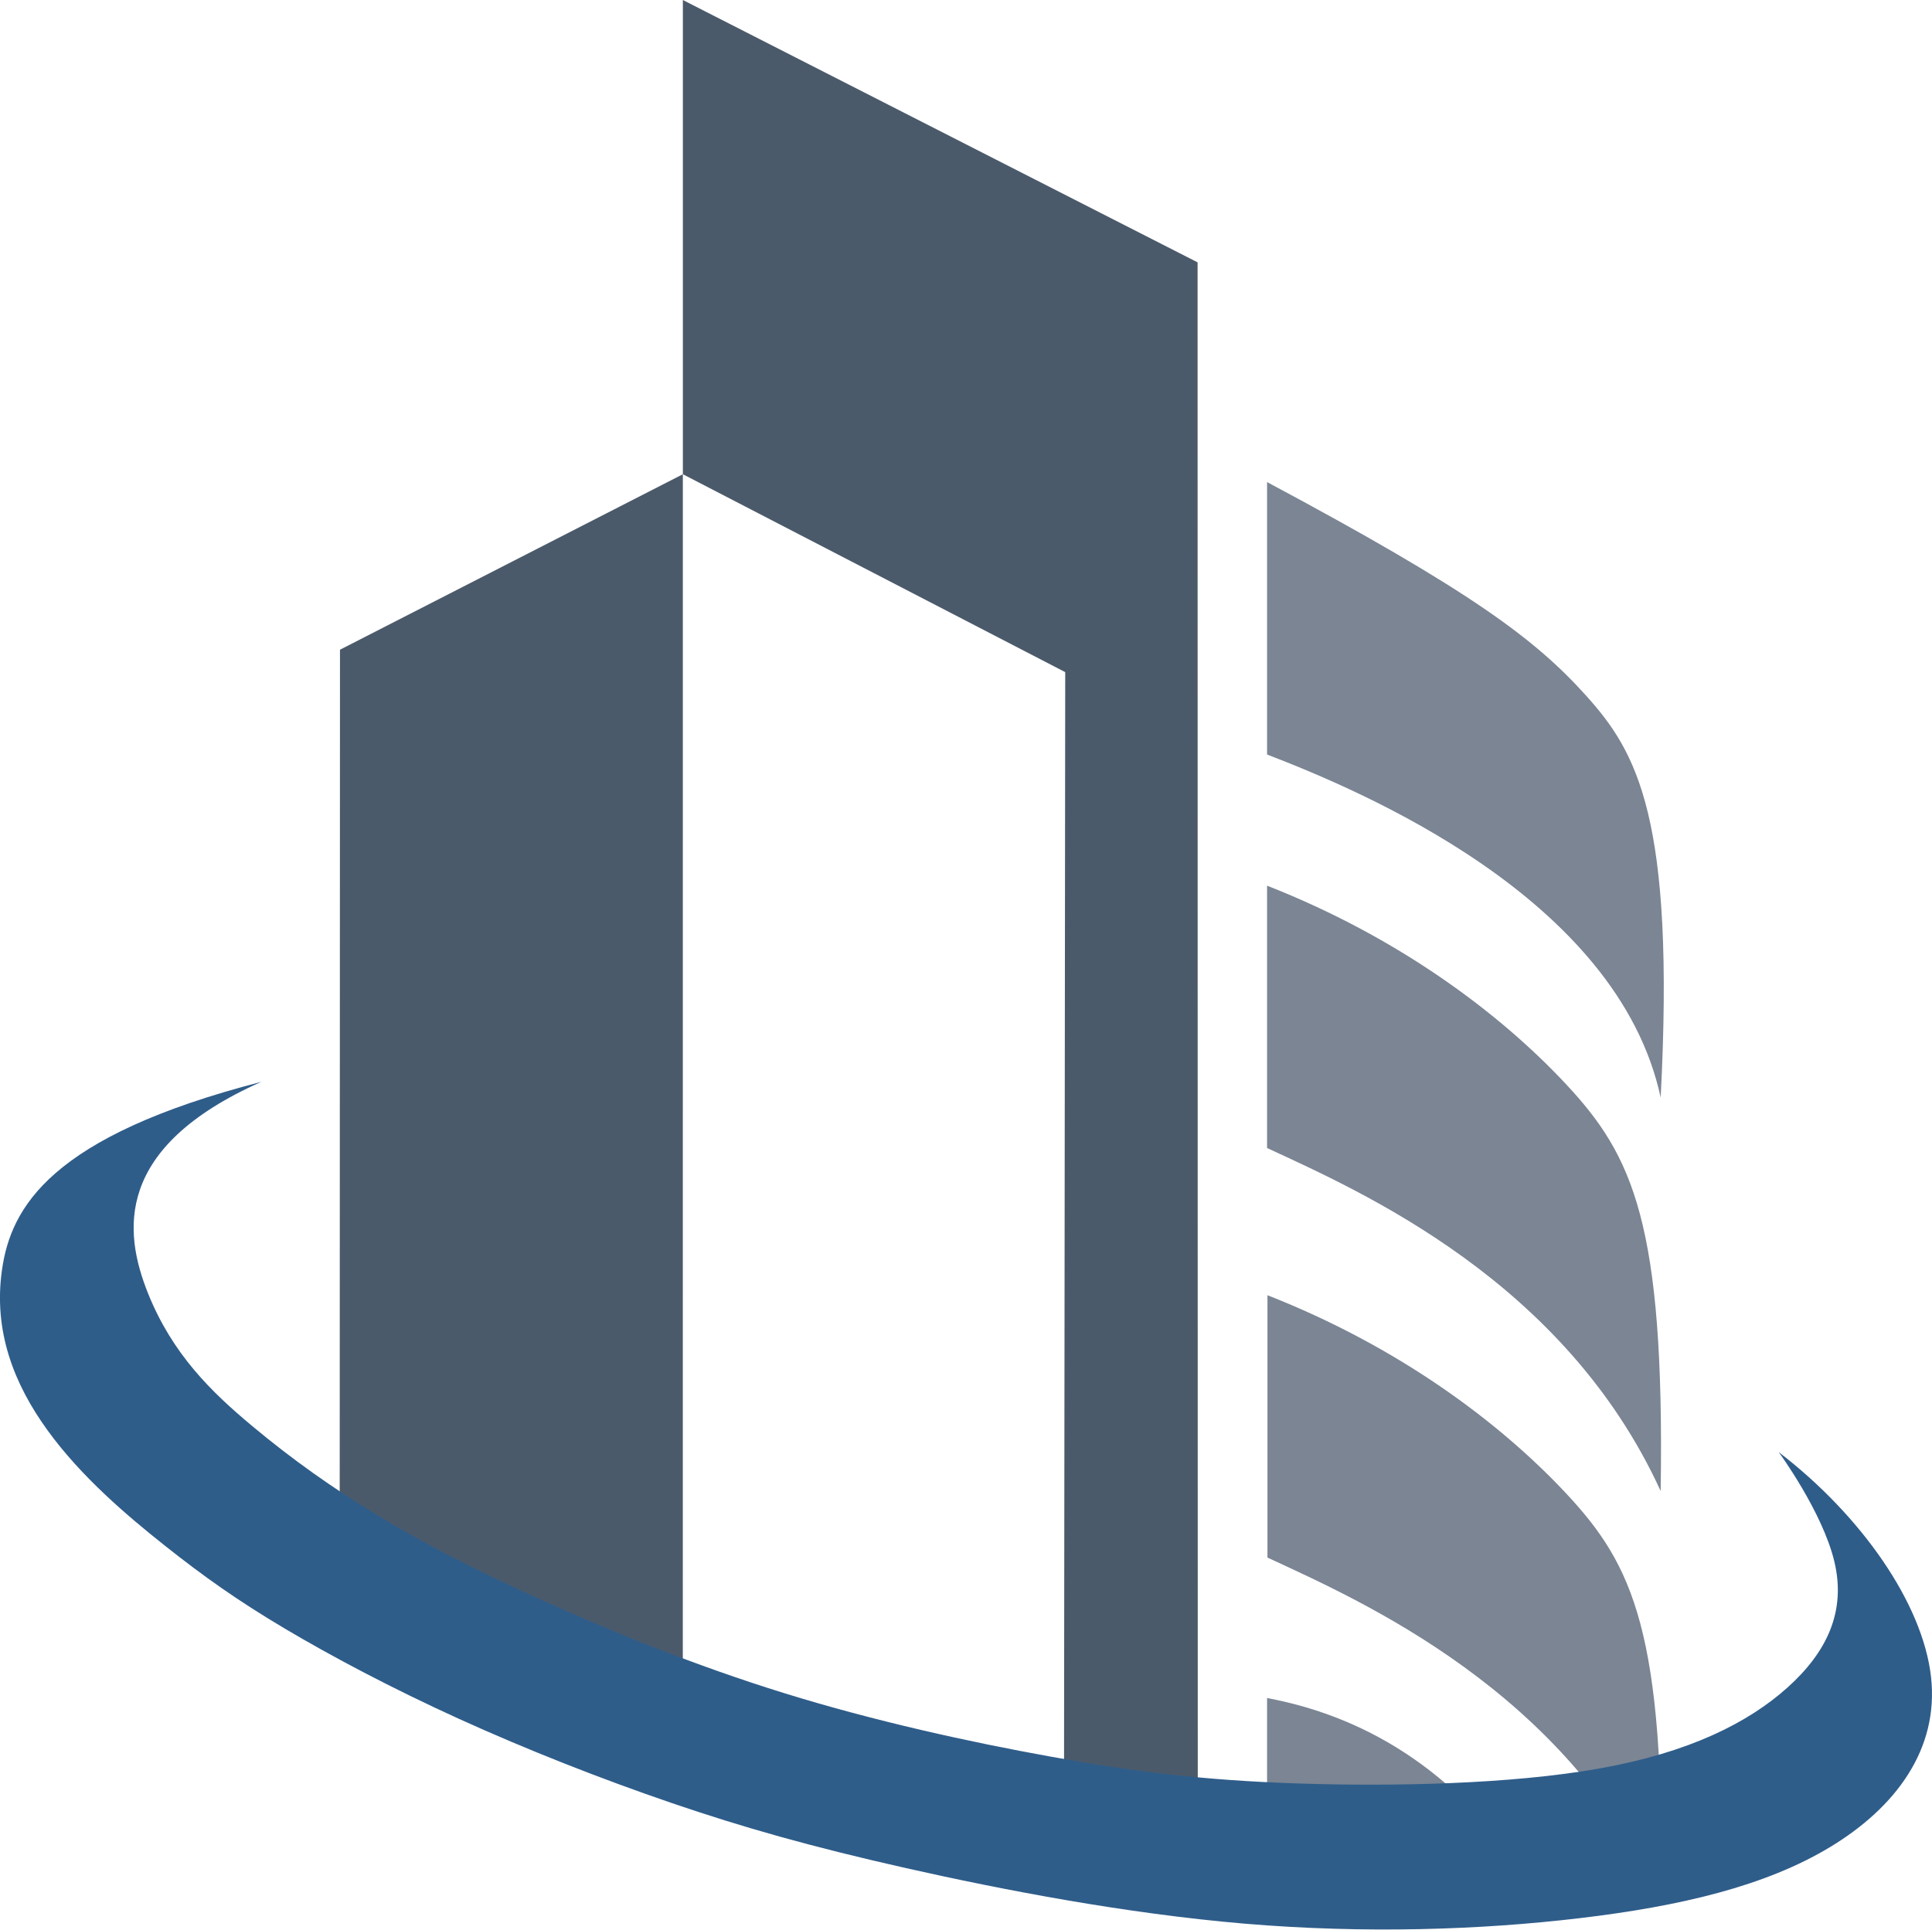
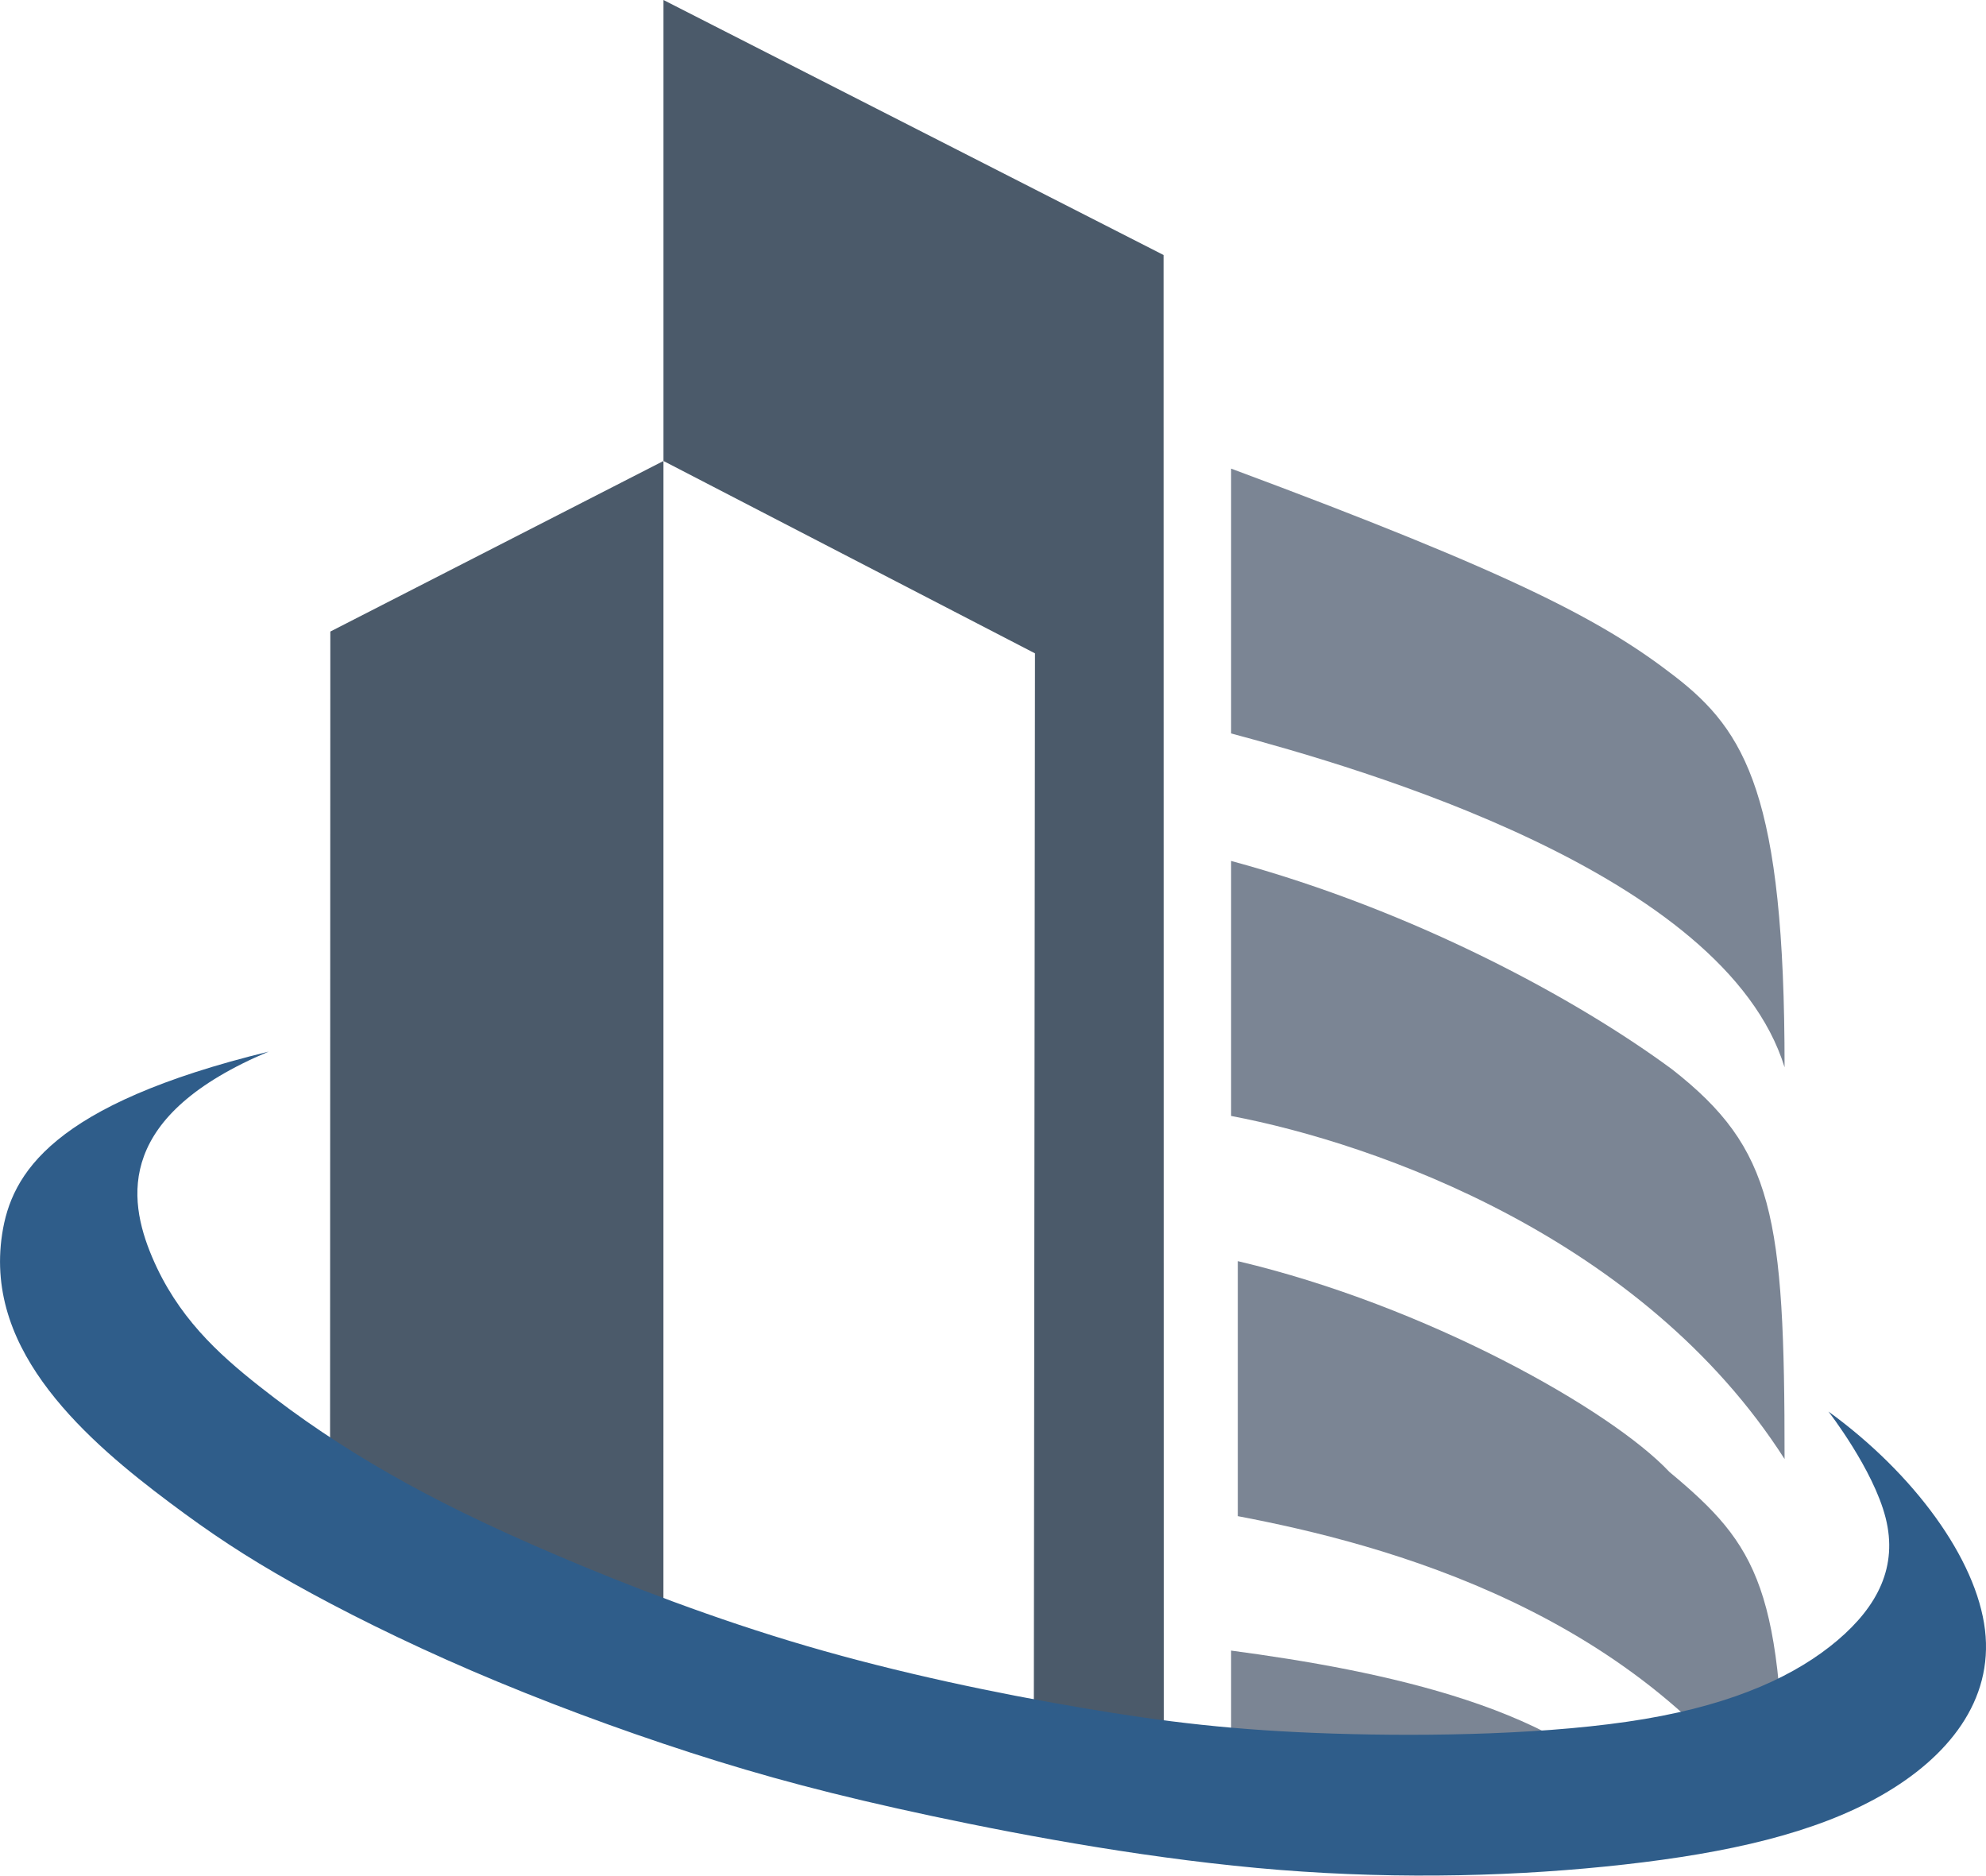
- <svg xmlns="http://www.w3.org/2000/svg" width="257.199" height="256.924" viewBox="0 0 257.199 256.924" version="1.1" id="svg7" xml:space="preserve">
+ <svg xmlns="http://www.w3.org/2000/svg" width="268.791" height="253.787" viewBox="0 0 268.791 253.787" version="1.1" id="svg7" xml:space="preserve">
  <defs id="defs7" />
-   <g id="surface97990" transform="matrix(0.5252127,0,0,0.5252127,104.3783,74.60761)" style="display:inline">
-     <g id="g7" transform="matrix(2.558129,0,0,2.558129,-202.453,-142.6218)">
-       <path style="fill:#4b5a6a;fill-opacity:1;fill-rule:evenodd;stroke:none" d="m 120.133,176.754 -0.019,-150.531 -51,-26 v 47 L 107,66.836 106.883,175.086 c 4.746,1.277 9.16,1.828 13.25,1.652" id="path1" />
-       <path style="fill:#4b5a6a;fill-opacity:1;fill-rule:evenodd;stroke:none" d="m 69.113,47.223 -33.973,17.391 -0.027,83.609 c 10.664,6.668 22,12.172 33.996,16.52 z m 0,0" id="path3" />
-       <path style="display:inline;fill:#7b8594;fill-opacity:1;fill-rule:evenodd;stroke:none" d="m 127,188.511 c 10,1.332 18.668,0.668 26,-2 -6.668,-10 -15.332,-16 -26,-18 z m 0,0" id="path4" />
-       <path style="display:inline;fill:#7b8594;fill-opacity:1;fill-rule:evenodd;stroke:none" d="m 127.038,128.589 c 12.949,5.078 23.008,12.586 29.621,19.672 6.613,7.09 9.781,13.762 9.379,40.328 -9.523,-20.836 -29.652,-29.668 -39,-34 z m 0,0" id="path7-3" />
-       <path style="display:inline;fill:#7b8594;fill-opacity:1;fill-rule:evenodd;stroke:none" d="m 127,88 c 12.949,5.078 23.008,12.586 29.621,19.672 6.613,7.09 9.781,13.762 9.379,40.328 -9.523,-20.836 -29.652,-29.668 -39,-34 z m 0,0" id="path7" />
-       <path style="display:inline;fill:#7b8594;fill-opacity:1;fill-rule:evenodd;stroke:none" d="m 127,48 c 20.262,10.832 26.562,15.559 31.605,21.16 C 163.652,74.766 167.438,81.242 166,109 161.727,89.133 136.148,78.531 127,75 Z m 0,0" id="path6" />
-       <path style="display:inline;fill:#2f5d8a;fill-opacity:1;fill-rule:evenodd;stroke:none" d="m 27.359,107.435 c -14.629,6.504 -13.676,14.871 -11.25,20.938 2.426,6.066 6.324,9.832 10.305,13.156 3.977,3.324 8.035,6.203 12.559,8.938 4.52,2.734 9.5,5.328 16.203,8.348 6.703,3.023 15.129,6.473 24.031,9.227 8.906,2.758 18.293,4.824 26.406,6.285 8.113,1.465 14.953,2.328 24.309,2.645 9.352,0.32 21.215,0.094 30.066,-1.488 8.848,-1.582 14.684,-4.523 18.574,-8.012 3.891,-3.492 5.836,-7.535 4.645,-12.496 -1.188,-4.957 -5.512,-10.84 -5.512,-10.84 8.242,6.328 14.266,15.027 15.09,22.258 0.82,7.227 -3.559,12.992 -9.973,16.871 -6.414,3.883 -14.863,5.879 -24.805,7.059 -9.938,1.18 -21.363,1.547 -33.199,0.551 -11.832,-1 -24.074,-3.367 -33.547,-5.5 -9.473,-2.137 -16.18,-4.043 -23.223,-6.449 -7.047,-2.406 -14.43,-5.316 -21.098,-8.348 -6.668,-3.031 -12.617,-6.191 -17.266,-8.949 -4.645,-2.762 -7.984,-5.125 -11.879,-8.215 -3.898,-3.09 -8.348,-6.906 -11.633,-11.438 -3.281,-4.531 -5.395,-9.777 -4.508,-15.93 0.887,-6.152 4.77,-13.207 25.703,-18.609 z m 0,0" id="path5" />
-     </g>
-   </g>
-   <g id="g15" transform="matrix(0.4356506,0,0,0.4356506,86.57914,61.88512)" style="display:none">
-     <text xml:space="preserve" style="font-style:normal;font-variant:normal;font-weight:normal;font-stretch:normal;font-size:67.332px;font-family:Inter;-inkscape-font-specification:'Inter, Normal';font-variant-ligatures:normal;font-variant-caps:normal;font-variant-numeric:normal;font-variant-east-asian:normal;text-align:start;writing-mode:lr-tb;direction:ltr;text-anchor:start;display:inline;opacity:0.947;mix-blend-mode:normal;fill:#4b5a6a;fill-opacity:1;fill-rule:evenodd;stroke-width:3.174;stroke-dasharray:none;paint-order:markers stroke fill" x="-176.998" y="399.011" id="text14">
-       <tspan id="tspan14" style="font-style:normal;font-variant:normal;font-weight:normal;font-stretch:normal;font-size:67.332px;font-family:Inter;-inkscape-font-specification:'Inter, Normal';font-variant-ligatures:normal;font-variant-caps:normal;font-variant-numeric:normal;font-variant-east-asian:normal;fill:#4b5a6a;fill-opacity:1;stroke-width:3.174;stroke-dasharray:none;paint-order:markers stroke fill" x="-176.998" y="399.011">City2TABULA</tspan>
-     </text>
-     <g id="g7-3" transform="matrix(2.474008,0,0,2.474008,-201.7476,-141.81)" style="display:inline">
-       <path style="fill:#4b5a6a;fill-opacity:1;fill-rule:evenodd;stroke:none" d="m 120.133,176.754 -0.019,-150.531 -51,-26 v 47 L 107,66.836 106.883,175.086 c 4.746,1.277 9.16,1.828 13.25,1.652" id="path1-9" />
-       <path style="fill:#4b5a6a;fill-opacity:1;fill-rule:evenodd;stroke:none" d="m 69.113,47.223 -33.973,17.391 -0.027,83.609 c 10.664,6.668 22,12.172 33.996,16.52 z m 0,0" id="path3-1" />
-       <path style="display:inline;fill:#7b8594;fill-opacity:1;fill-rule:evenodd;stroke:none" d="m 127,188.511 c 10,1.332 18.668,0.668 26,-2 -6.668,-10 -15.332,-16 -26,-18 z m 0,0" id="path4-9" />
-       <path style="display:inline;fill:#7b8594;fill-opacity:1;fill-rule:evenodd;stroke:none" d="m 127.038,128.589 c 12.949,5.078 23.008,12.586 29.621,19.672 6.613,7.09 9.781,13.762 9.379,40.328 -9.523,-20.836 -29.652,-29.668 -39,-34 z m 0,0" id="path7-3-6" />
-       <path style="display:inline;fill:#7b8594;fill-opacity:1;fill-rule:evenodd;stroke:none" d="m 127,88 c 12.949,5.078 23.008,12.586 29.621,19.672 6.613,7.09 9.781,13.762 9.379,40.328 -9.523,-20.836 -29.652,-29.668 -39,-34 z m 0,0" id="path7-9" />
-       <path style="display:inline;fill:#7b8594;fill-opacity:1;fill-rule:evenodd;stroke:none" d="m 127,48 c 20.262,10.832 26.562,15.559 31.605,21.16 C 163.652,74.766 167.438,81.242 166,109 161.727,89.133 136.148,78.531 127,75 Z m 0,0" id="path6-3" />
-       <path style="display:inline;fill:#2f5d8a;fill-opacity:1;fill-rule:evenodd;stroke:none" d="m 27.359,107.435 c -14.629,6.504 -13.676,14.871 -11.25,20.938 2.426,6.066 6.324,9.832 10.305,13.156 3.977,3.324 8.035,6.203 12.559,8.938 4.52,2.734 9.5,5.328 16.203,8.348 6.703,3.023 15.129,6.473 24.031,9.227 8.906,2.758 18.293,4.824 26.406,6.285 8.113,1.465 14.953,2.328 24.309,2.645 9.352,0.32 21.215,0.094 30.066,-1.488 8.848,-1.582 14.684,-4.523 18.574,-8.012 3.891,-3.492 5.836,-7.535 4.645,-12.496 -1.188,-4.957 -5.512,-10.84 -5.512,-10.84 8.242,6.328 14.266,15.027 15.09,22.258 0.82,7.227 -3.559,12.992 -9.973,16.871 -6.414,3.883 -14.863,5.879 -24.805,7.059 -9.938,1.18 -21.363,1.547 -33.199,0.551 -11.832,-1 -24.074,-3.367 -33.547,-5.5 -9.473,-2.137 -16.18,-4.043 -23.223,-6.449 -7.047,-2.406 -14.43,-5.316 -21.098,-8.348 -6.668,-3.031 -12.617,-6.191 -17.266,-8.949 -4.645,-2.762 -7.984,-5.125 -11.879,-8.215 -3.898,-3.09 -8.348,-6.906 -11.633,-11.438 -3.281,-4.531 -5.395,-9.777 -4.508,-15.93 0.887,-6.152 4.77,-13.207 25.703,-18.609 z m 0,0" id="path5-3" />
+   <g id="surface97990" transform="matrix(0.5252127,0,0,0.5252127,103.2779,73.07868)" style="display:inline">
+     <g id="g7-3-6-3-2" transform="matrix(2.526893,0,0,2.526893,-200.3125,-139.7037)" style="display:inline">
+       <path style="fill:#4b5a6a;fill-opacity:1;fill-rule:evenodd;stroke:none" d="m 120.133,176.754 -0.019,-150.531 -51,-26 v 47 L 107,66.836 106.883,175.086 c 4.746,1.277 9.16,1.828 13.25,1.652" id="path1-9-4-6-0" />
+       <path style="fill:#4b5a6a;fill-opacity:1;fill-rule:evenodd;stroke:none" d="m 69.113,47.223 -33.973,17.391 -0.027,83.609 c 10.664,6.668 22,12.172 33.996,16.52 z m 0,0" id="path3-1-0-0-2" />
+       <path style="display:inline;fill:#7b8594;fill-opacity:1;fill-rule:evenodd;stroke:none;stroke-width:1.187" d="m 127,188.511 c 14.095,1.332 31.76,-0.774 42.095,-3.442 -7.156,-10.641 -27.058,-14.558 -42.095,-16.558 z" id="path4-9-0-6-3" />
+       <path style="display:inline;fill:#7b8594;fill-opacity:1;fill-rule:evenodd;stroke:none;stroke-width:1.204" d="m 127.682,128.804 c 19.174,4.517 38.039,15.133 44.023,21.498 9.065,7.54 11.711,11.908 11.699,36.758 -14.41,-22.525 -40.837,-29.426 -55.722,-32.256 z" id="path7-9-6-6-2-7" />
+       <path style="display:inline;fill:#7b8594;fill-opacity:1;fill-rule:evenodd;stroke:none;stroke-width:1.204" d="m 127,88 c 18.774,5.078 35.396,14.172 44.984,21.258 10.346,8.101 11.471,14.871 11.459,39.722 C 169.033,126.455 141.885,116.831 127,114 Z" id="path7-9-6-61-5" />
+       <path style="display:inline;fill:#7b8594;fill-opacity:1;fill-rule:evenodd;stroke:none;stroke-width:1.199" d="m 127,48 c 29.137,10.832 37.971,15.559 45.223,21.16 7.258,5.605 11.235,12.182 11.221,39.88 C 177.298,89.173 140.156,78.531 127,75 Z" id="path6-3-2-8-9" />
+       <path style="display:inline;fill:#2f5d8a;fill-opacity:1;fill-rule:evenodd;stroke:none;stroke-width:1.029" d="m 28.862,107.435 c -15.477,6.504 -14.469,14.871 -11.902,20.938 2.566,6.066 6.691,9.832 10.902,13.156 4.207,3.324 8.501,6.203 13.287,8.938 4.782,2.734 10.051,5.328 17.143,8.348 7.092,3.023 16.006,6.473 25.425,9.227 9.423,2.758 19.354,4.824 27.938,6.285 8.584,1.465 15.82,2.328 25.718,2.645 9.894,0.32 22.445,0.094 31.81,-1.488 9.361,-1.582 15.535,-4.523 19.651,-8.012 4.116,-3.492 6.174,-7.535 4.914,-12.496 -1.256,-4.957 -5.831,-10.84 -5.831,-10.84 8.72,6.328 15.093,15.027 15.965,22.258 0.868,7.227 -3.765,12.992 -10.551,16.871 -6.786,3.883 -15.725,5.879 -26.243,7.059 -10.514,1.18 -22.602,1.547 -35.124,0.551 -12.518,-1 -25.47,-3.367 -35.492,-5.5 -10.022,-2.137 -17.118,-4.043 -24.569,-6.449 -7.456,-2.406 -15.266,-5.316 -22.321,-8.348 -7.055,-3.031 -13.349,-6.191 -18.267,-8.949 -4.914,-2.762 -8.447,-5.125 -12.568,-8.215 -4.125,-3.09 -8.832,-6.906 -12.307,-11.438 -3.472,-4.531 -5.707,-9.777 -4.769,-15.93 0.938,-6.152 5.046,-13.207 27.194,-18.609 z m 0,0" id="path5-3-6-7-2" />
    </g>
  </g>
</svg>
